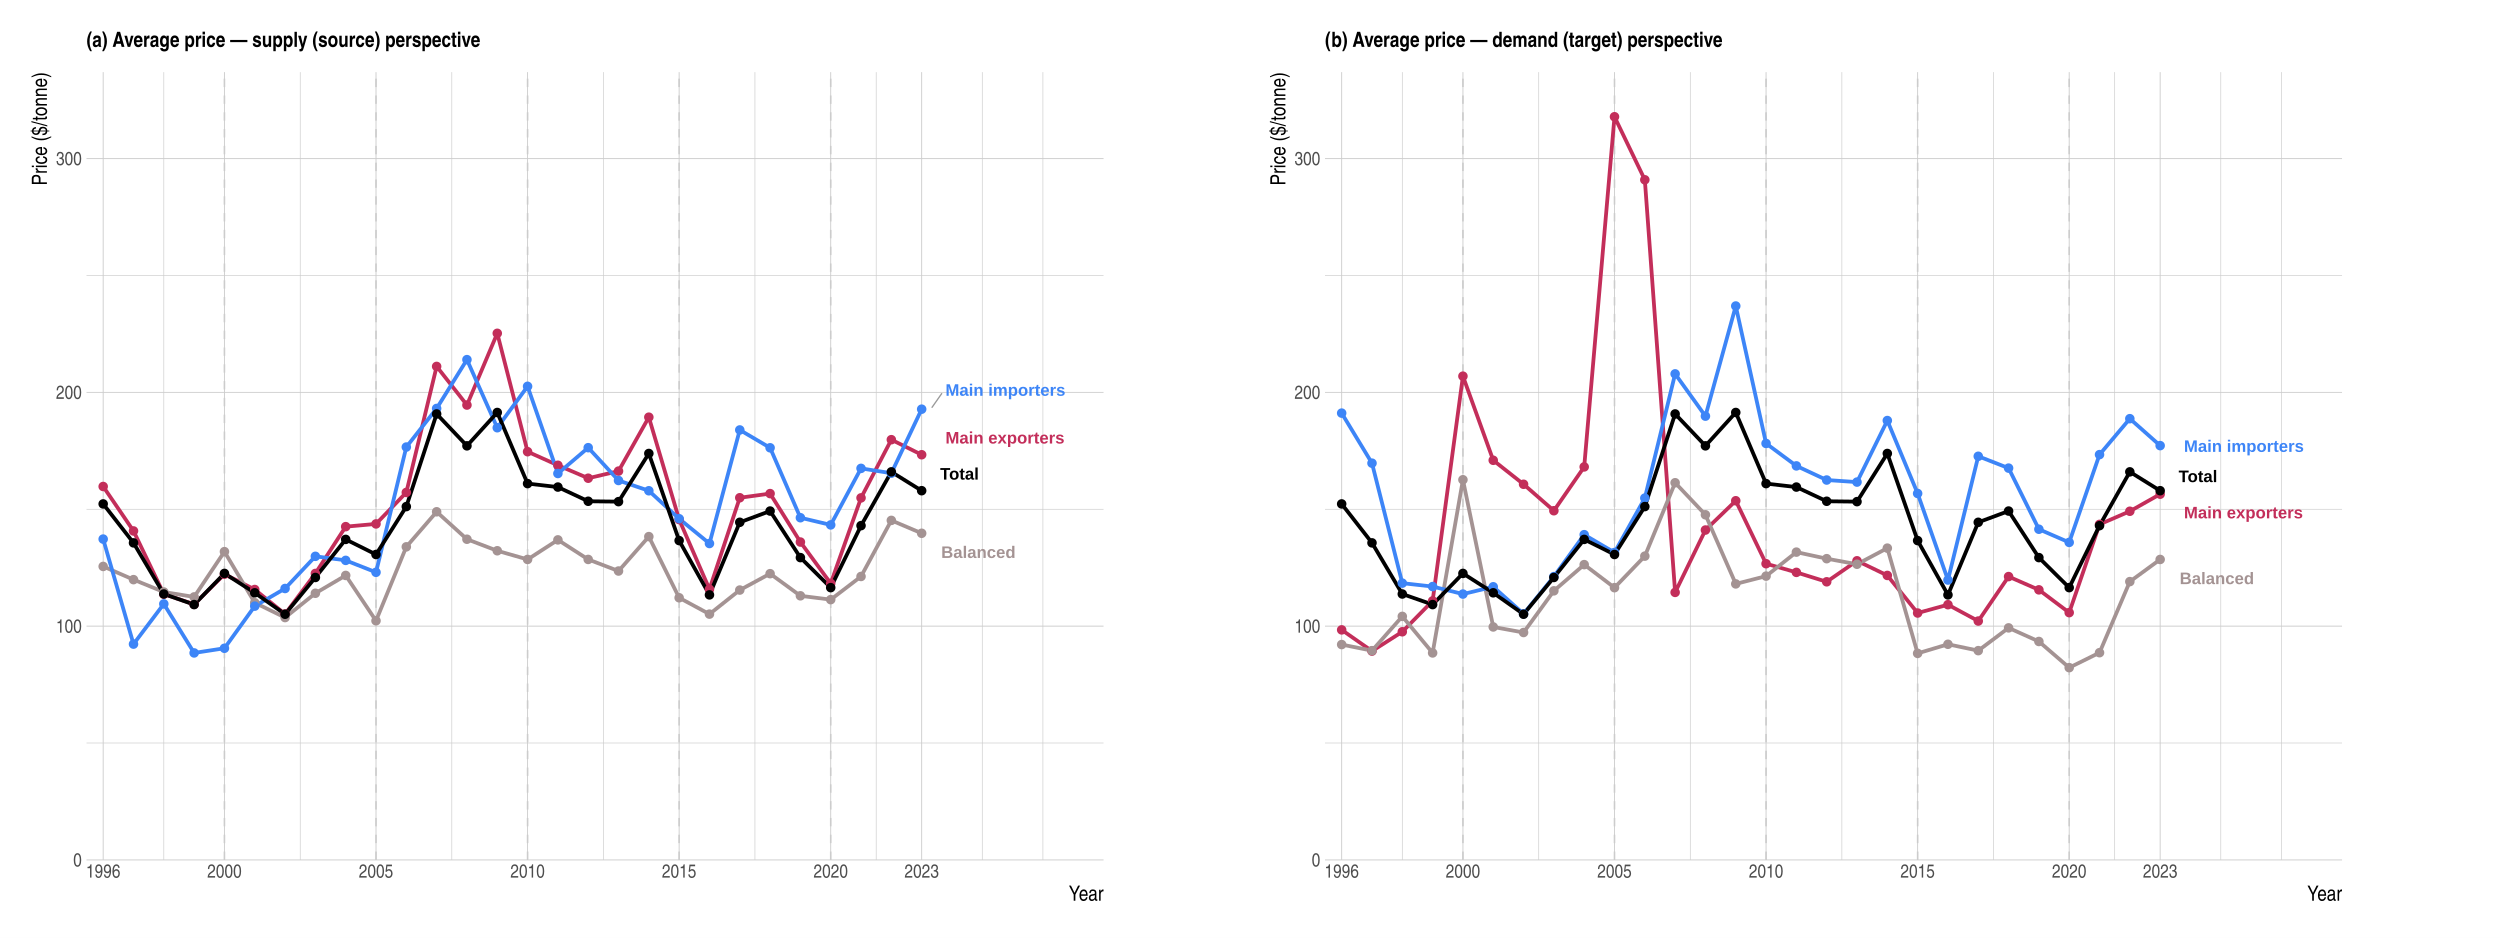
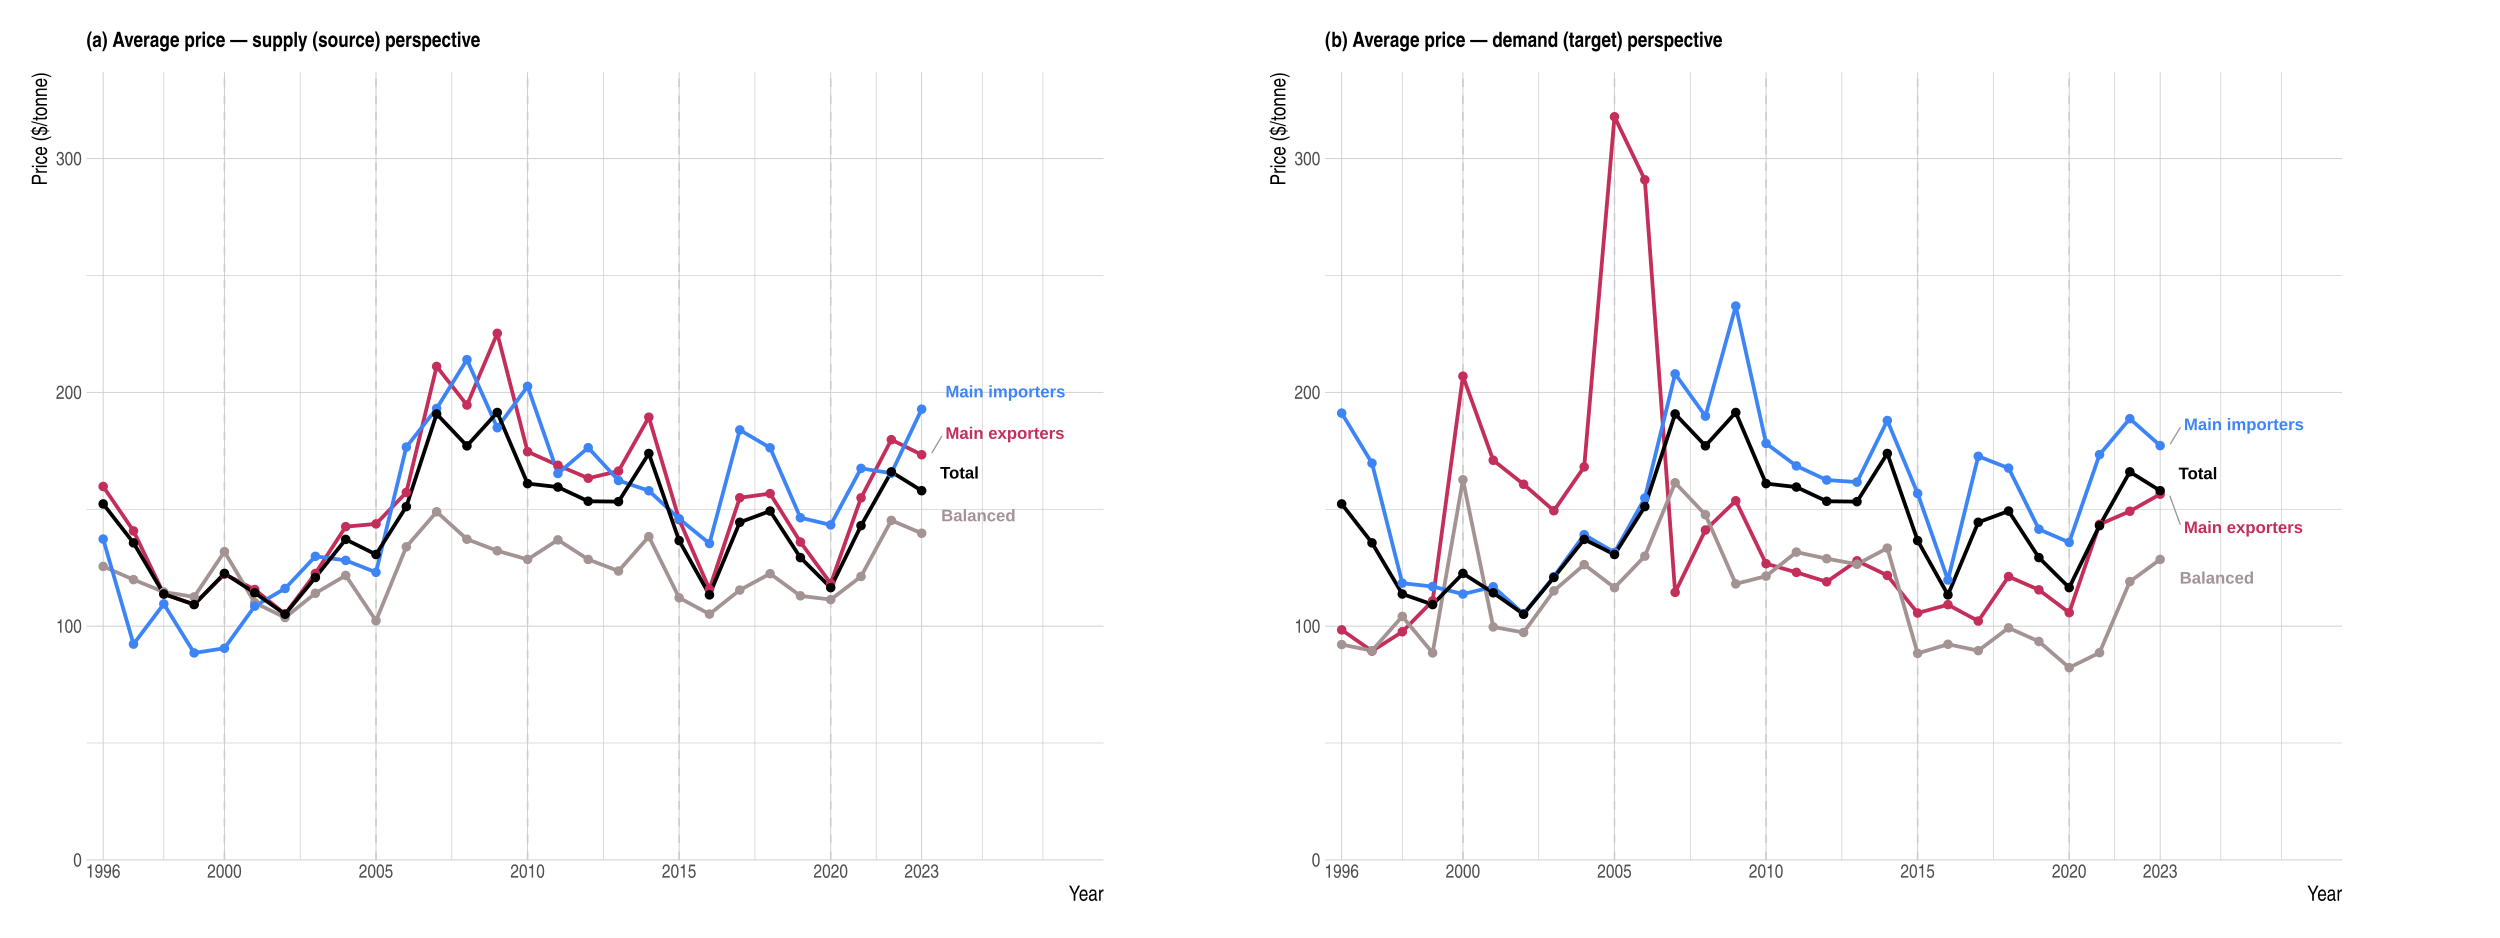
<svg xmlns="http://www.w3.org/2000/svg" class="svglite" width="1190.40pt" height="446.40pt" viewBox="0 0 1190.40 446.40">
  <defs>
    <style type="text/css">
    .svglite line, .svglite polyline, .svglite polygon, .svglite path, .svglite rect, .svglite circle {
      fill: none;
      stroke: #000000;
      stroke-linecap: round;
      stroke-linejoin: round;
      stroke-miterlimit: 10.00;
    }
    .svglite text {
      white-space: pre;
    }
  </style>
  </defs>
  <rect width="100%" height="100%" style="stroke: none; fill: #FFFFFF;" />
  <defs>
    <clipPath id="cpMC4wMHwxMTkwLjQwfDAuMDB8NDQ2LjQw">
      <rect x="0.00" y="0.00" width="1190.40" height="446.40" />
    </clipPath>
  </defs>
  <g clip-path="url(#cpMC4wMHwxMTkwLjQwfDAuMDB8NDQ2LjQw)">
    <rect x="0" y="0.00" width="1190.40" height="446.40" style="stroke-width: 1.07; stroke: #FFFFFF; fill: #FFFFFF;" />
  </g>
  <defs>
    <clipPath id="cpNDEuMTl8MTExNS4xOHwzNC4zNnw0MDkuNDY=">
      <rect x="41.19" y="34.36" width="1073.99" height="375.10" />
    </clipPath>
  </defs>
  <g clip-path="url(#cpNDEuMTl8MTExNS4xOHwzNC4zNnw0MDkuNDY=)">
</g>
  <g clip-path="url(#cpMC4wMHwxMTkwLjQwfDAuMDB8NDQ2LjQw)">
</g>
  <defs>
    <clipPath id="cpNS40OHw1OTUuMjB8NS40OHw0NDAuOTI=">
      <rect x="5.48" y="5.48" width="589.72" height="435.44" />
    </clipPath>
  </defs>
  <g clip-path="url(#cpNS40OHw1OTUuMjB8NS40OHw0NDAuOTI=)">
</g>
  <g clip-path="url(#cpMC4wMHwxMTkwLjQwfDAuMDB8NDQ2LjQw)">
</g>
  <defs>
    <clipPath id="cpNTk1LjIwfDExODQuOTJ8NS40OHw0NDAuOTI=">
      <rect x="595.20" y="5.48" width="589.72" height="435.44" />
    </clipPath>
  </defs>
  <g clip-path="url(#cpNTk1LjIwfDExODQuOTJ8NS40OHw0NDAuOTI=)">
</g>
  <g clip-path="url(#cpMC4wMHwxMTkwLjQwfDAuMDB8NDQ2LjQw)">
    <polyline points="41.19,353.80 525.46,353.80 " style="stroke-width: 0.32; stroke: #CCCCCC; stroke-linecap: butt;" />
    <polyline points="41.19,242.49 525.46,242.49 " style="stroke-width: 0.32; stroke: #CCCCCC; stroke-linecap: butt;" />
    <polyline points="41.19,131.17 525.46,131.17 " style="stroke-width: 0.32; stroke: #CCCCCC; stroke-linecap: butt;" />
    <polyline points="78.00,409.46 78.00,34.36 " style="stroke-width: 0.32; stroke: #CCCCCC; stroke-linecap: butt;" />
    <polyline points="142.96,409.46 142.96,34.36 " style="stroke-width: 0.32; stroke: #CCCCCC; stroke-linecap: butt;" />
    <polyline points="215.13,409.46 215.13,34.36 " style="stroke-width: 0.32; stroke: #CCCCCC; stroke-linecap: butt;" />
    <polyline points="287.30,409.46 287.30,34.36 " style="stroke-width: 0.32; stroke: #CCCCCC; stroke-linecap: butt;" />
    <polyline points="359.47,409.46 359.47,34.36 " style="stroke-width: 0.32; stroke: #CCCCCC; stroke-linecap: butt;" />
    <polyline points="417.21,409.46 417.21,34.36 " style="stroke-width: 0.32; stroke: #CCCCCC; stroke-linecap: butt;" />
    <polyline points="467.72,409.46 467.72,34.36 " style="stroke-width: 0.32; stroke: #CCCCCC; stroke-linecap: butt;" />
    <polyline points="496.59,409.46 496.59,34.36 " style="stroke-width: 0.32; stroke: #CCCCCC; stroke-linecap: butt;" />
    <polyline points="41.19,409.46 525.46,409.46 " style="stroke-width: 0.43; stroke: #CCCCCC; stroke-linecap: butt;" />
    <polyline points="41.19,298.14 525.46,298.14 " style="stroke-width: 0.43; stroke: #CCCCCC; stroke-linecap: butt;" />
    <polyline points="41.19,186.83 525.46,186.83 " style="stroke-width: 0.43; stroke: #CCCCCC; stroke-linecap: butt;" />
    <polyline points="41.19,75.51 525.46,75.51 " style="stroke-width: 0.43; stroke: #CCCCCC; stroke-linecap: butt;" />
    <polyline points="49.13,409.46 49.13,34.36 " style="stroke-width: 0.43; stroke: #CCCCCC; stroke-linecap: butt;" />
    <polyline points="106.87,409.46 106.87,34.36 " style="stroke-width: 0.43; stroke: #CCCCCC; stroke-linecap: butt;" />
    <polyline points="179.04,409.46 179.04,34.36 " style="stroke-width: 0.43; stroke: #CCCCCC; stroke-linecap: butt;" />
    <polyline points="251.21,409.46 251.21,34.36 " style="stroke-width: 0.43; stroke: #CCCCCC; stroke-linecap: butt;" />
    <polyline points="323.38,409.46 323.38,34.36 " style="stroke-width: 0.43; stroke: #CCCCCC; stroke-linecap: butt;" />
    <polyline points="395.55,409.46 395.55,34.36 " style="stroke-width: 0.43; stroke: #CCCCCC; stroke-linecap: butt;" />
    <polyline points="438.86,409.46 438.86,34.36 " style="stroke-width: 0.43; stroke: #CCCCCC; stroke-linecap: butt;" />
    <line x1="106.87" y1="409.46" x2="106.87" y2="34.36" style="stroke-width: 0.75; stroke: #CCCCCC; stroke-dasharray: 4.00,4.00; stroke-linecap: butt;" />
    <line x1="179.04" y1="409.46" x2="179.04" y2="34.36" style="stroke-width: 0.75; stroke: #CCCCCC; stroke-dasharray: 4.00,4.00; stroke-linecap: butt;" />
    <line x1="251.21" y1="409.46" x2="251.21" y2="34.36" style="stroke-width: 0.75; stroke: #CCCCCC; stroke-dasharray: 4.00,4.00; stroke-linecap: butt;" />
    <line x1="323.38" y1="409.46" x2="323.38" y2="34.36" style="stroke-width: 0.75; stroke: #CCCCCC; stroke-dasharray: 4.00,4.00; stroke-linecap: butt;" />
    <line x1="395.55" y1="409.46" x2="395.55" y2="34.36" style="stroke-width: 0.75; stroke: #CCCCCC; stroke-dasharray: 4.00,4.00; stroke-linecap: butt;" />
    <polyline points="49.13,231.65 63.57,252.82 78.00,282.87 92.44,287.76 106.87,273.40 121.30,280.70 135.74,292.39 150.17,273.06 164.61,250.77 179.04,249.47 193.47,234.48 207.91,174.48 222.34,192.87 236.78,158.71 251.21,215.07 265.65,221.55 280.08,227.71 294.51,224.32 308.95,198.65 323.38,247.39 337.82,280.58 352.25,237.01 366.69,235.03 381.12,258.10 395.55,277.80 409.99,237.07 424.42,209.36 438.86,216.53 " style="stroke-width: 1.81; stroke: #C32E5A; stroke-linecap: butt;" />
    <polyline points="49.13,269.71 63.57,276.00 78.00,281.89 92.44,284.23 106.87,262.67 121.30,286.99 135.74,294.06 150.17,282.49 164.61,274.00 179.04,295.58 193.47,260.38 207.91,243.69 222.34,256.76 236.78,262.25 251.21,266.39 265.65,257.07 280.08,266.38 294.51,271.90 308.95,255.51 323.38,284.63 337.82,292.42 352.25,280.96 366.69,273.16 381.12,283.70 395.55,285.52 409.99,274.49 424.42,247.79 438.86,253.93 " style="stroke-width: 1.81; stroke: #A49393; stroke-linecap: butt;" />
    <polyline points="49.13,256.69 63.57,306.70 78.00,287.56 92.44,310.90 106.87,308.68 121.30,288.62 135.74,280.22 150.17,264.90 164.61,266.83 179.04,272.51 193.47,212.87 207.91,194.49 222.34,171.25 236.78,203.67 251.21,183.97 265.65,225.46 280.08,213.17 294.51,228.79 308.95,233.68 323.38,247.00 337.82,258.80 352.25,204.73 366.69,213.22 381.12,246.52 395.55,249.94 409.99,223.02 424.42,225.32 438.86,194.84 " style="stroke-width: 1.81; stroke: #3D85F7; stroke-linecap: butt;" />
    <polyline points="49.13,239.95 63.57,258.49 78.00,282.84 92.44,287.88 106.87,273.04 121.30,282.27 135.74,292.47 150.17,274.97 164.61,256.84 179.04,264.03 193.47,241.22 207.91,197.11 222.34,212.29 236.78,196.41 251.21,230.27 265.65,231.92 280.08,238.68 294.51,238.86 308.95,215.93 323.38,257.40 337.82,283.26 352.25,248.70 366.69,243.34 381.12,265.51 395.55,279.81 409.99,250.29 424.42,224.68 438.86,233.65 " style="stroke-width: 1.81; stroke-linecap: butt;" />
    <circle cx="49.13" cy="231.65" r="2.27" style="stroke-width: 0.71; stroke: none; fill: #C32E5A;" />
    <circle cx="63.57" cy="252.82" r="2.27" style="stroke-width: 0.71; stroke: none; fill: #C32E5A;" />
    <circle cx="78.00" cy="282.87" r="2.27" style="stroke-width: 0.71; stroke: none; fill: #C32E5A;" />
    <circle cx="92.44" cy="287.76" r="2.27" style="stroke-width: 0.71; stroke: none; fill: #C32E5A;" />
    <circle cx="106.87" cy="273.40" r="2.27" style="stroke-width: 0.71; stroke: none; fill: #C32E5A;" />
    <circle cx="121.30" cy="280.70" r="2.27" style="stroke-width: 0.71; stroke: none; fill: #C32E5A;" />
    <circle cx="135.74" cy="292.39" r="2.27" style="stroke-width: 0.71; stroke: none; fill: #C32E5A;" />
    <circle cx="150.17" cy="273.06" r="2.27" style="stroke-width: 0.71; stroke: none; fill: #C32E5A;" />
    <circle cx="164.61" cy="250.77" r="2.27" style="stroke-width: 0.71; stroke: none; fill: #C32E5A;" />
    <circle cx="179.04" cy="249.47" r="2.27" style="stroke-width: 0.71; stroke: none; fill: #C32E5A;" />
    <circle cx="193.47" cy="234.48" r="2.27" style="stroke-width: 0.71; stroke: none; fill: #C32E5A;" />
    <circle cx="207.91" cy="174.48" r="2.27" style="stroke-width: 0.71; stroke: none; fill: #C32E5A;" />
    <circle cx="222.34" cy="192.87" r="2.27" style="stroke-width: 0.71; stroke: none; fill: #C32E5A;" />
    <circle cx="236.78" cy="158.71" r="2.27" style="stroke-width: 0.71; stroke: none; fill: #C32E5A;" />
    <circle cx="251.21" cy="215.07" r="2.27" style="stroke-width: 0.71; stroke: none; fill: #C32E5A;" />
    <circle cx="265.65" cy="221.55" r="2.27" style="stroke-width: 0.71; stroke: none; fill: #C32E5A;" />
    <circle cx="280.08" cy="227.71" r="2.27" style="stroke-width: 0.71; stroke: none; fill: #C32E5A;" />
    <circle cx="294.51" cy="224.32" r="2.27" style="stroke-width: 0.71; stroke: none; fill: #C32E5A;" />
    <circle cx="308.95" cy="198.65" r="2.27" style="stroke-width: 0.71; stroke: none; fill: #C32E5A;" />
    <circle cx="323.38" cy="247.39" r="2.27" style="stroke-width: 0.71; stroke: none; fill: #C32E5A;" />
    <circle cx="337.82" cy="280.58" r="2.27" style="stroke-width: 0.71; stroke: none; fill: #C32E5A;" />
    <circle cx="352.25" cy="237.01" r="2.27" style="stroke-width: 0.71; stroke: none; fill: #C32E5A;" />
    <circle cx="366.69" cy="235.03" r="2.27" style="stroke-width: 0.71; stroke: none; fill: #C32E5A;" />
    <circle cx="381.12" cy="258.10" r="2.27" style="stroke-width: 0.71; stroke: none; fill: #C32E5A;" />
    <circle cx="395.55" cy="277.80" r="2.27" style="stroke-width: 0.71; stroke: none; fill: #C32E5A;" />
    <circle cx="409.99" cy="237.07" r="2.27" style="stroke-width: 0.71; stroke: none; fill: #C32E5A;" />
    <circle cx="424.42" cy="209.36" r="2.27" style="stroke-width: 0.71; stroke: none; fill: #C32E5A;" />
    <circle cx="438.86" cy="216.53" r="2.27" style="stroke-width: 0.71; stroke: none; fill: #C32E5A;" />
    <circle cx="49.13" cy="269.71" r="2.27" style="stroke-width: 0.71; stroke: none; fill: #A49393;" />
    <circle cx="63.57" cy="276.00" r="2.27" style="stroke-width: 0.71; stroke: none; fill: #A49393;" />
    <circle cx="78.00" cy="281.89" r="2.27" style="stroke-width: 0.71; stroke: none; fill: #A49393;" />
    <circle cx="92.44" cy="284.23" r="2.27" style="stroke-width: 0.71; stroke: none; fill: #A49393;" />
    <circle cx="106.87" cy="262.67" r="2.27" style="stroke-width: 0.71; stroke: none; fill: #A49393;" />
    <circle cx="121.30" cy="286.99" r="2.27" style="stroke-width: 0.71; stroke: none; fill: #A49393;" />
    <circle cx="135.74" cy="294.06" r="2.27" style="stroke-width: 0.71; stroke: none; fill: #A49393;" />
    <circle cx="150.17" cy="282.49" r="2.27" style="stroke-width: 0.71; stroke: none; fill: #A49393;" />
    <circle cx="164.61" cy="274.00" r="2.27" style="stroke-width: 0.71; stroke: none; fill: #A49393;" />
    <circle cx="179.04" cy="295.58" r="2.27" style="stroke-width: 0.71; stroke: none; fill: #A49393;" />
    <circle cx="193.47" cy="260.38" r="2.27" style="stroke-width: 0.71; stroke: none; fill: #A49393;" />
    <circle cx="207.91" cy="243.69" r="2.27" style="stroke-width: 0.71; stroke: none; fill: #A49393;" />
    <circle cx="222.34" cy="256.76" r="2.27" style="stroke-width: 0.71; stroke: none; fill: #A49393;" />
    <circle cx="236.78" cy="262.25" r="2.27" style="stroke-width: 0.71; stroke: none; fill: #A49393;" />
    <circle cx="251.21" cy="266.39" r="2.27" style="stroke-width: 0.71; stroke: none; fill: #A49393;" />
    <circle cx="265.65" cy="257.07" r="2.27" style="stroke-width: 0.71; stroke: none; fill: #A49393;" />
    <circle cx="280.08" cy="266.38" r="2.27" style="stroke-width: 0.71; stroke: none; fill: #A49393;" />
    <circle cx="294.51" cy="271.90" r="2.27" style="stroke-width: 0.71; stroke: none; fill: #A49393;" />
    <circle cx="308.95" cy="255.51" r="2.27" style="stroke-width: 0.71; stroke: none; fill: #A49393;" />
    <circle cx="323.38" cy="284.63" r="2.27" style="stroke-width: 0.71; stroke: none; fill: #A49393;" />
    <circle cx="337.82" cy="292.42" r="2.27" style="stroke-width: 0.71; stroke: none; fill: #A49393;" />
    <circle cx="352.25" cy="280.96" r="2.27" style="stroke-width: 0.71; stroke: none; fill: #A49393;" />
    <circle cx="366.69" cy="273.16" r="2.27" style="stroke-width: 0.71; stroke: none; fill: #A49393;" />
    <circle cx="381.12" cy="283.70" r="2.27" style="stroke-width: 0.71; stroke: none; fill: #A49393;" />
    <circle cx="395.55" cy="285.52" r="2.27" style="stroke-width: 0.71; stroke: none; fill: #A49393;" />
    <circle cx="409.99" cy="274.49" r="2.27" style="stroke-width: 0.71; stroke: none; fill: #A49393;" />
    <circle cx="424.42" cy="247.79" r="2.27" style="stroke-width: 0.71; stroke: none; fill: #A49393;" />
    <circle cx="438.86" cy="253.93" r="2.27" style="stroke-width: 0.71; stroke: none; fill: #A49393;" />
    <circle cx="49.13" cy="256.69" r="2.27" style="stroke-width: 0.71; stroke: none; fill: #3D85F7;" />
    <circle cx="63.57" cy="306.70" r="2.27" style="stroke-width: 0.71; stroke: none; fill: #3D85F7;" />
    <circle cx="78.00" cy="287.56" r="2.27" style="stroke-width: 0.71; stroke: none; fill: #3D85F7;" />
    <circle cx="92.44" cy="310.90" r="2.27" style="stroke-width: 0.71; stroke: none; fill: #3D85F7;" />
    <circle cx="106.87" cy="308.68" r="2.27" style="stroke-width: 0.71; stroke: none; fill: #3D85F7;" />
    <circle cx="121.30" cy="288.62" r="2.27" style="stroke-width: 0.71; stroke: none; fill: #3D85F7;" />
    <circle cx="135.74" cy="280.22" r="2.27" style="stroke-width: 0.71; stroke: none; fill: #3D85F7;" />
    <circle cx="150.17" cy="264.90" r="2.27" style="stroke-width: 0.71; stroke: none; fill: #3D85F7;" />
    <circle cx="164.61" cy="266.83" r="2.27" style="stroke-width: 0.71; stroke: none; fill: #3D85F7;" />
    <circle cx="179.04" cy="272.51" r="2.27" style="stroke-width: 0.71; stroke: none; fill: #3D85F7;" />
    <circle cx="193.47" cy="212.87" r="2.27" style="stroke-width: 0.71; stroke: none; fill: #3D85F7;" />
    <circle cx="207.91" cy="194.49" r="2.27" style="stroke-width: 0.71; stroke: none; fill: #3D85F7;" />
    <circle cx="222.34" cy="171.25" r="2.27" style="stroke-width: 0.71; stroke: none; fill: #3D85F7;" />
    <circle cx="236.78" cy="203.67" r="2.27" style="stroke-width: 0.71; stroke: none; fill: #3D85F7;" />
    <circle cx="251.21" cy="183.97" r="2.27" style="stroke-width: 0.71; stroke: none; fill: #3D85F7;" />
    <circle cx="265.65" cy="225.46" r="2.27" style="stroke-width: 0.71; stroke: none; fill: #3D85F7;" />
    <circle cx="280.08" cy="213.17" r="2.27" style="stroke-width: 0.71; stroke: none; fill: #3D85F7;" />
    <circle cx="294.51" cy="228.79" r="2.27" style="stroke-width: 0.71; stroke: none; fill: #3D85F7;" />
    <circle cx="308.95" cy="233.68" r="2.27" style="stroke-width: 0.71; stroke: none; fill: #3D85F7;" />
    <circle cx="323.38" cy="247.00" r="2.27" style="stroke-width: 0.71; stroke: none; fill: #3D85F7;" />
    <circle cx="337.82" cy="258.80" r="2.27" style="stroke-width: 0.71; stroke: none; fill: #3D85F7;" />
    <circle cx="352.25" cy="204.73" r="2.27" style="stroke-width: 0.71; stroke: none; fill: #3D85F7;" />
    <circle cx="366.69" cy="213.22" r="2.27" style="stroke-width: 0.71; stroke: none; fill: #3D85F7;" />
    <circle cx="381.12" cy="246.52" r="2.27" style="stroke-width: 0.71; stroke: none; fill: #3D85F7;" />
    <circle cx="395.55" cy="249.94" r="2.27" style="stroke-width: 0.71; stroke: none; fill: #3D85F7;" />
    <circle cx="409.99" cy="223.02" r="2.27" style="stroke-width: 0.71; stroke: none; fill: #3D85F7;" />
    <circle cx="424.42" cy="225.32" r="2.27" style="stroke-width: 0.71; stroke: none; fill: #3D85F7;" />
    <circle cx="438.86" cy="194.84" r="2.27" style="stroke-width: 0.71; stroke: none; fill: #3D85F7;" />
    <circle cx="49.13" cy="239.95" r="2.27" style="stroke-width: 0.71; stroke: none; fill: #000000;" />
    <circle cx="63.57" cy="258.49" r="2.27" style="stroke-width: 0.71; stroke: none; fill: #000000;" />
    <circle cx="78.00" cy="282.84" r="2.27" style="stroke-width: 0.71; stroke: none; fill: #000000;" />
    <circle cx="92.44" cy="287.88" r="2.27" style="stroke-width: 0.71; stroke: none; fill: #000000;" />
    <circle cx="106.87" cy="273.04" r="2.27" style="stroke-width: 0.71; stroke: none; fill: #000000;" />
    <circle cx="121.30" cy="282.27" r="2.27" style="stroke-width: 0.71; stroke: none; fill: #000000;" />
    <circle cx="135.74" cy="292.47" r="2.27" style="stroke-width: 0.71; stroke: none; fill: #000000;" />
    <circle cx="150.17" cy="274.97" r="2.27" style="stroke-width: 0.71; stroke: none; fill: #000000;" />
    <circle cx="164.61" cy="256.84" r="2.27" style="stroke-width: 0.71; stroke: none; fill: #000000;" />
    <circle cx="179.04" cy="264.03" r="2.27" style="stroke-width: 0.71; stroke: none; fill: #000000;" />
    <circle cx="193.47" cy="241.22" r="2.27" style="stroke-width: 0.71; stroke: none; fill: #000000;" />
    <circle cx="207.91" cy="197.11" r="2.27" style="stroke-width: 0.71; stroke: none; fill: #000000;" />
    <circle cx="222.34" cy="212.29" r="2.27" style="stroke-width: 0.71; stroke: none; fill: #000000;" />
    <circle cx="236.78" cy="196.41" r="2.27" style="stroke-width: 0.71; stroke: none; fill: #000000;" />
    <circle cx="251.21" cy="230.27" r="2.27" style="stroke-width: 0.71; stroke: none; fill: #000000;" />
    <circle cx="265.65" cy="231.92" r="2.27" style="stroke-width: 0.71; stroke: none; fill: #000000;" />
    <circle cx="280.08" cy="238.68" r="2.27" style="stroke-width: 0.71; stroke: none; fill: #000000;" />
    <circle cx="294.51" cy="238.86" r="2.27" style="stroke-width: 0.71; stroke: none; fill: #000000;" />
    <circle cx="308.95" cy="215.93" r="2.27" style="stroke-width: 0.71; stroke: none; fill: #000000;" />
    <circle cx="323.38" cy="257.40" r="2.27" style="stroke-width: 0.71; stroke: none; fill: #000000;" />
    <circle cx="337.82" cy="283.26" r="2.27" style="stroke-width: 0.71; stroke: none; fill: #000000;" />
    <circle cx="352.25" cy="248.70" r="2.27" style="stroke-width: 0.71; stroke: none; fill: #000000;" />
    <circle cx="366.69" cy="243.34" r="2.27" style="stroke-width: 0.71; stroke: none; fill: #000000;" />
    <circle cx="381.12" cy="265.51" r="2.27" style="stroke-width: 0.71; stroke: none; fill: #000000;" />
    <circle cx="395.55" cy="279.81" r="2.27" style="stroke-width: 0.71; stroke: none; fill: #000000;" />
    <circle cx="409.99" cy="250.29" r="2.27" style="stroke-width: 0.71; stroke: none; fill: #000000;" />
    <circle cx="424.42" cy="224.68" r="2.27" style="stroke-width: 0.71; stroke: none; fill: #000000;" />
    <circle cx="438.86" cy="233.65" r="2.27" style="stroke-width: 0.71; stroke: none; fill: #000000;" />
-     <line x1="448.38" y1="187.43" x2="443.81" y2="193.94" style="stroke-width: 0.64; stroke: #999999;" />
-     <text x="450.18" y="211.20" style="font-size: 7.97px; font-weight: bold;fill: #C32E5A; font-family: &quot;Liberation Sans&quot;;" textLength="67.92px" lengthAdjust="spacingAndGlyphs">Main exporters</text>
-     <text x="448.15" y="265.68" style="font-size: 7.97px; font-weight: bold;fill: #A49393; font-family: &quot;Liberation Sans&quot;;" textLength="41.00px" lengthAdjust="spacingAndGlyphs">Balanced</text>
-     <text x="450.18" y="188.46" style="font-size: 7.97px; font-weight: bold;fill: #3D85F7; font-family: &quot;Liberation Sans&quot;;" textLength="68.41px" lengthAdjust="spacingAndGlyphs">Main importers</text>
-     <text x="447.64" y="228.37" style="font-size: 7.97px; font-weight: bold; font-family: &quot;Liberation Sans&quot;;" textLength="21.74px" lengthAdjust="spacingAndGlyphs">Total</text>
+     <line x1="448.38" y1="207.82" x2="443.74" y2="215.60" style="stroke-width: 0.64; stroke: #999999;" />
+     <text x="450.18" y="208.97" style="font-size: 7.97px; font-weight: bold;fill: #C32E5A; font-family: &quot;Liberation Sans&quot;;" textLength="67.92px" lengthAdjust="spacingAndGlyphs">Main exporters</text>
+     <text x="448.15" y="248.20" style="font-size: 7.97px; font-weight: bold;fill: #A49393; font-family: &quot;Liberation Sans&quot;;" textLength="41.00px" lengthAdjust="spacingAndGlyphs">Balanced</text>
+     <text x="450.18" y="189.20" style="font-size: 7.97px; font-weight: bold;fill: #3D85F7; font-family: &quot;Liberation Sans&quot;;" textLength="68.41px" lengthAdjust="spacingAndGlyphs">Main importers</text>
+     <text x="447.64" y="227.85" style="font-size: 7.97px; font-weight: bold; font-family: &quot;Liberation Sans&quot;;" textLength="21.74px" lengthAdjust="spacingAndGlyphs">Total</text>
    <text x="38.95" y="412.56" text-anchor="end" style="font-size: 9.00px;fill: #4D4D4D; font-family: &quot;Liberation Sans Narrow&quot;;" textLength="4.10px" lengthAdjust="spacingAndGlyphs">0</text>
    <text x="38.95" y="301.24" text-anchor="end" style="font-size: 9.00px;fill: #4D4D4D; font-family: &quot;Liberation Sans Narrow&quot;;" textLength="12.31px" lengthAdjust="spacingAndGlyphs">100</text>
    <text x="38.95" y="189.92" text-anchor="end" style="font-size: 9.00px;fill: #4D4D4D; font-family: &quot;Liberation Sans Narrow&quot;;" textLength="12.31px" lengthAdjust="spacingAndGlyphs">200</text>
    <text x="38.95" y="78.61" text-anchor="end" style="font-size: 9.00px;fill: #4D4D4D; font-family: &quot;Liberation Sans Narrow&quot;;" textLength="12.31px" lengthAdjust="spacingAndGlyphs">300</text>
    <text x="49.13" y="417.89" text-anchor="middle" style="font-size: 9.00px;fill: #4D4D4D; font-family: &quot;Liberation Sans Narrow&quot;;" textLength="16.42px" lengthAdjust="spacingAndGlyphs">1996</text>
    <text x="106.87" y="417.89" text-anchor="middle" style="font-size: 9.00px;fill: #4D4D4D; font-family: &quot;Liberation Sans Narrow&quot;;" textLength="16.42px" lengthAdjust="spacingAndGlyphs">2000</text>
    <text x="179.04" y="417.89" text-anchor="middle" style="font-size: 9.00px;fill: #4D4D4D; font-family: &quot;Liberation Sans Narrow&quot;;" textLength="16.42px" lengthAdjust="spacingAndGlyphs">2005</text>
    <text x="251.21" y="417.89" text-anchor="middle" style="font-size: 9.00px;fill: #4D4D4D; font-family: &quot;Liberation Sans Narrow&quot;;" textLength="16.42px" lengthAdjust="spacingAndGlyphs">2010</text>
    <text x="323.38" y="417.89" text-anchor="middle" style="font-size: 9.00px;fill: #4D4D4D; font-family: &quot;Liberation Sans Narrow&quot;;" textLength="16.42px" lengthAdjust="spacingAndGlyphs">2015</text>
    <text x="395.55" y="417.89" text-anchor="middle" style="font-size: 9.00px;fill: #4D4D4D; font-family: &quot;Liberation Sans Narrow&quot;;" textLength="16.42px" lengthAdjust="spacingAndGlyphs">2020</text>
    <text x="438.86" y="417.89" text-anchor="middle" style="font-size: 9.00px;fill: #4D4D4D; font-family: &quot;Liberation Sans Narrow&quot;;" textLength="16.42px" lengthAdjust="spacingAndGlyphs">2023</text>
    <text x="525.46" y="428.88" text-anchor="end" style="font-size: 10.00px; font-family: &quot;Liberation Sans Narrow&quot;;" textLength="16.57px" lengthAdjust="spacingAndGlyphs">Year</text>
    <text transform="translate(22.33,34.36) rotate(-90)" text-anchor="end" style="font-size: 10.00px; font-family: &quot;Liberation Sans Narrow&quot;;" textLength="53.78px" lengthAdjust="spacingAndGlyphs">Price ($/tonne)</text>
    <text x="41.19" y="22.33" style="font-size: 10.00px; font-weight: bold; font-family: &quot;Liberation Sans Narrow&quot;;" textLength="187.61px" lengthAdjust="spacingAndGlyphs">(a) Average price — supply (source) perspective</text>
    <polyline points="630.91,353.80 1115.18,353.80 " style="stroke-width: 0.32; stroke: #CCCCCC; stroke-linecap: butt;" />
    <polyline points="630.91,242.49 1115.18,242.49 " style="stroke-width: 0.32; stroke: #CCCCCC; stroke-linecap: butt;" />
    <polyline points="630.91,131.17 1115.18,131.17 " style="stroke-width: 0.32; stroke: #CCCCCC; stroke-linecap: butt;" />
    <polyline points="667.72,409.46 667.72,34.36 " style="stroke-width: 0.32; stroke: #CCCCCC; stroke-linecap: butt;" />
    <polyline points="732.68,409.46 732.68,34.36 " style="stroke-width: 0.32; stroke: #CCCCCC; stroke-linecap: butt;" />
    <polyline points="804.85,409.46 804.85,34.36 " style="stroke-width: 0.32; stroke: #CCCCCC; stroke-linecap: butt;" />
    <polyline points="877.02,409.46 877.02,34.36 " style="stroke-width: 0.32; stroke: #CCCCCC; stroke-linecap: butt;" />
    <polyline points="949.19,409.46 949.19,34.36 " style="stroke-width: 0.32; stroke: #CCCCCC; stroke-linecap: butt;" />
    <polyline points="1006.93,409.46 1006.93,34.36 " style="stroke-width: 0.32; stroke: #CCCCCC; stroke-linecap: butt;" />
    <polyline points="1057.45,409.46 1057.45,34.36 " style="stroke-width: 0.32; stroke: #CCCCCC; stroke-linecap: butt;" />
    <polyline points="1086.31,409.46 1086.31,34.36 " style="stroke-width: 0.32; stroke: #CCCCCC; stroke-linecap: butt;" />
    <polyline points="630.91,409.46 1115.18,409.46 " style="stroke-width: 0.43; stroke: #CCCCCC; stroke-linecap: butt;" />
    <polyline points="630.91,298.14 1115.18,298.14 " style="stroke-width: 0.43; stroke: #CCCCCC; stroke-linecap: butt;" />
    <polyline points="630.91,186.83 1115.18,186.83 " style="stroke-width: 0.43; stroke: #CCCCCC; stroke-linecap: butt;" />
    <polyline points="630.91,75.51 1115.18,75.51 " style="stroke-width: 0.43; stroke: #CCCCCC; stroke-linecap: butt;" />
    <polyline points="638.85,409.46 638.85,34.36 " style="stroke-width: 0.43; stroke: #CCCCCC; stroke-linecap: butt;" />
    <polyline points="696.59,409.46 696.59,34.36 " style="stroke-width: 0.43; stroke: #CCCCCC; stroke-linecap: butt;" />
    <polyline points="768.76,409.46 768.76,34.36 " style="stroke-width: 0.43; stroke: #CCCCCC; stroke-linecap: butt;" />
    <polyline points="840.93,409.46 840.93,34.36 " style="stroke-width: 0.43; stroke: #CCCCCC; stroke-linecap: butt;" />
    <polyline points="913.10,409.46 913.10,34.36 " style="stroke-width: 0.43; stroke: #CCCCCC; stroke-linecap: butt;" />
    <polyline points="985.27,409.46 985.27,34.36 " style="stroke-width: 0.43; stroke: #CCCCCC; stroke-linecap: butt;" />
    <polyline points="1028.58,409.46 1028.58,34.36 " style="stroke-width: 0.43; stroke: #CCCCCC; stroke-linecap: butt;" />
    <line x1="696.59" y1="409.46" x2="696.59" y2="34.36" style="stroke-width: 0.75; stroke: #CCCCCC; stroke-dasharray: 4.00,4.00; stroke-linecap: butt;" />
    <line x1="768.76" y1="409.46" x2="768.76" y2="34.36" style="stroke-width: 0.75; stroke: #CCCCCC; stroke-dasharray: 4.00,4.00; stroke-linecap: butt;" />
    <line x1="840.93" y1="409.46" x2="840.93" y2="34.36" style="stroke-width: 0.75; stroke: #CCCCCC; stroke-dasharray: 4.00,4.00; stroke-linecap: butt;" />
    <line x1="913.10" y1="409.46" x2="913.10" y2="34.36" style="stroke-width: 0.75; stroke: #CCCCCC; stroke-dasharray: 4.00,4.00; stroke-linecap: butt;" />
    <line x1="985.27" y1="409.46" x2="985.27" y2="34.36" style="stroke-width: 0.75; stroke: #CCCCCC; stroke-dasharray: 4.00,4.00; stroke-linecap: butt;" />
    <polyline points="638.85,299.92 653.29,310.02 667.72,300.82 682.16,286.13 696.59,179.12 711.02,219.17 725.46,230.59 739.89,243.19 754.33,222.32 768.76,55.59 783.20,85.61 797.63,282.07 812.06,252.38 826.50,238.44 840.93,268.41 855.37,272.54 869.80,277.03 884.23,267.03 898.67,274.00 913.10,291.89 927.54,287.93 941.97,295.72 956.41,274.54 970.84,280.86 985.27,291.71 999.71,249.69 1014.14,243.44 1028.58,235.31 " style="stroke-width: 1.81; stroke: #C32E5A; stroke-linecap: butt;" />
    <polyline points="638.85,306.91 653.29,309.82 667.72,293.50 682.16,310.90 696.59,228.44 711.02,298.53 725.46,301.17 739.89,281.33 754.33,268.85 768.76,279.83 783.20,264.81 797.63,229.87 812.06,245.12 826.50,278.03 840.93,274.33 855.37,262.90 869.80,266.02 884.23,268.67 898.67,261.00 913.10,311.11 927.54,306.78 941.97,309.81 956.41,298.97 970.84,305.45 985.27,317.91 999.71,310.78 1014.14,276.94 1028.58,266.39 " style="stroke-width: 1.81; stroke: #A49393; stroke-linecap: butt;" />
    <polyline points="638.85,196.71 653.29,220.55 667.72,277.67 682.16,279.30 696.59,282.87 711.02,279.40 725.46,292.30 739.89,274.56 754.33,254.59 768.76,263.08 783.20,237.17 797.63,178.03 812.06,198.15 826.50,145.71 840.93,211.15 855.37,221.84 869.80,228.57 884.23,229.55 898.67,200.25 913.10,234.97 927.54,276.19 941.97,217.26 956.41,222.90 970.84,252.00 985.27,258.27 999.71,216.47 1014.14,199.36 1028.58,212.19 " style="stroke-width: 1.81; stroke: #3D85F7; stroke-linecap: butt;" />
    <polyline points="638.85,239.95 653.29,258.49 667.72,282.84 682.16,287.88 696.59,273.04 711.02,282.27 725.46,292.47 739.89,274.97 754.33,256.84 768.76,264.03 783.20,241.22 797.63,197.11 812.06,212.29 826.50,196.41 840.93,230.27 855.37,231.92 869.80,238.68 884.23,238.86 898.67,215.93 913.10,257.40 927.54,283.26 941.97,248.70 956.41,243.34 970.84,265.51 985.27,279.81 999.71,250.29 1014.14,224.68 1028.58,233.65 " style="stroke-width: 1.81; stroke-linecap: butt;" />
    <circle cx="638.85" cy="299.92" r="2.27" style="stroke-width: 0.71; stroke: none; fill: #C32E5A;" />
    <circle cx="653.29" cy="310.02" r="2.27" style="stroke-width: 0.71; stroke: none; fill: #C32E5A;" />
    <circle cx="667.72" cy="300.82" r="2.27" style="stroke-width: 0.71; stroke: none; fill: #C32E5A;" />
    <circle cx="682.16" cy="286.13" r="2.27" style="stroke-width: 0.71; stroke: none; fill: #C32E5A;" />
    <circle cx="696.59" cy="179.12" r="2.27" style="stroke-width: 0.71; stroke: none; fill: #C32E5A;" />
    <circle cx="711.02" cy="219.17" r="2.27" style="stroke-width: 0.71; stroke: none; fill: #C32E5A;" />
    <circle cx="725.46" cy="230.59" r="2.27" style="stroke-width: 0.71; stroke: none; fill: #C32E5A;" />
    <circle cx="739.89" cy="243.19" r="2.27" style="stroke-width: 0.71; stroke: none; fill: #C32E5A;" />
    <circle cx="754.33" cy="222.32" r="2.27" style="stroke-width: 0.71; stroke: none; fill: #C32E5A;" />
    <circle cx="768.76" cy="55.59" r="2.27" style="stroke-width: 0.71; stroke: none; fill: #C32E5A;" />
    <circle cx="783.20" cy="85.61" r="2.27" style="stroke-width: 0.71; stroke: none; fill: #C32E5A;" />
    <circle cx="797.63" cy="282.07" r="2.27" style="stroke-width: 0.71; stroke: none; fill: #C32E5A;" />
    <circle cx="812.06" cy="252.38" r="2.27" style="stroke-width: 0.71; stroke: none; fill: #C32E5A;" />
    <circle cx="826.50" cy="238.44" r="2.27" style="stroke-width: 0.71; stroke: none; fill: #C32E5A;" />
    <circle cx="840.93" cy="268.41" r="2.27" style="stroke-width: 0.71; stroke: none; fill: #C32E5A;" />
    <circle cx="855.37" cy="272.54" r="2.27" style="stroke-width: 0.71; stroke: none; fill: #C32E5A;" />
    <circle cx="869.80" cy="277.03" r="2.27" style="stroke-width: 0.71; stroke: none; fill: #C32E5A;" />
    <circle cx="884.23" cy="267.03" r="2.27" style="stroke-width: 0.71; stroke: none; fill: #C32E5A;" />
    <circle cx="898.67" cy="274.00" r="2.27" style="stroke-width: 0.71; stroke: none; fill: #C32E5A;" />
    <circle cx="913.10" cy="291.89" r="2.27" style="stroke-width: 0.71; stroke: none; fill: #C32E5A;" />
    <circle cx="927.54" cy="287.93" r="2.27" style="stroke-width: 0.71; stroke: none; fill: #C32E5A;" />
    <circle cx="941.97" cy="295.72" r="2.27" style="stroke-width: 0.71; stroke: none; fill: #C32E5A;" />
    <circle cx="956.41" cy="274.54" r="2.27" style="stroke-width: 0.71; stroke: none; fill: #C32E5A;" />
    <circle cx="970.84" cy="280.86" r="2.27" style="stroke-width: 0.71; stroke: none; fill: #C32E5A;" />
    <circle cx="985.27" cy="291.71" r="2.27" style="stroke-width: 0.71; stroke: none; fill: #C32E5A;" />
    <circle cx="999.71" cy="249.69" r="2.27" style="stroke-width: 0.71; stroke: none; fill: #C32E5A;" />
    <circle cx="1014.14" cy="243.44" r="2.27" style="stroke-width: 0.71; stroke: none; fill: #C32E5A;" />
    <circle cx="1028.58" cy="235.31" r="2.27" style="stroke-width: 0.71; stroke: none; fill: #C32E5A;" />
    <circle cx="638.85" cy="306.91" r="2.27" style="stroke-width: 0.71; stroke: none; fill: #A49393;" />
    <circle cx="653.29" cy="309.82" r="2.27" style="stroke-width: 0.71; stroke: none; fill: #A49393;" />
    <circle cx="667.72" cy="293.50" r="2.27" style="stroke-width: 0.71; stroke: none; fill: #A49393;" />
    <circle cx="682.16" cy="310.90" r="2.27" style="stroke-width: 0.71; stroke: none; fill: #A49393;" />
    <circle cx="696.59" cy="228.44" r="2.27" style="stroke-width: 0.71; stroke: none; fill: #A49393;" />
    <circle cx="711.02" cy="298.53" r="2.27" style="stroke-width: 0.71; stroke: none; fill: #A49393;" />
    <circle cx="725.46" cy="301.17" r="2.27" style="stroke-width: 0.71; stroke: none; fill: #A49393;" />
    <circle cx="739.89" cy="281.33" r="2.27" style="stroke-width: 0.71; stroke: none; fill: #A49393;" />
    <circle cx="754.33" cy="268.85" r="2.27" style="stroke-width: 0.71; stroke: none; fill: #A49393;" />
    <circle cx="768.76" cy="279.83" r="2.27" style="stroke-width: 0.71; stroke: none; fill: #A49393;" />
    <circle cx="783.20" cy="264.81" r="2.27" style="stroke-width: 0.71; stroke: none; fill: #A49393;" />
    <circle cx="797.63" cy="229.87" r="2.27" style="stroke-width: 0.71; stroke: none; fill: #A49393;" />
    <circle cx="812.06" cy="245.12" r="2.27" style="stroke-width: 0.71; stroke: none; fill: #A49393;" />
    <circle cx="826.50" cy="278.03" r="2.27" style="stroke-width: 0.71; stroke: none; fill: #A49393;" />
    <circle cx="840.93" cy="274.33" r="2.27" style="stroke-width: 0.71; stroke: none; fill: #A49393;" />
    <circle cx="855.37" cy="262.90" r="2.27" style="stroke-width: 0.71; stroke: none; fill: #A49393;" />
    <circle cx="869.80" cy="266.02" r="2.27" style="stroke-width: 0.71; stroke: none; fill: #A49393;" />
    <circle cx="884.23" cy="268.67" r="2.27" style="stroke-width: 0.71; stroke: none; fill: #A49393;" />
    <circle cx="898.67" cy="261.00" r="2.27" style="stroke-width: 0.71; stroke: none; fill: #A49393;" />
    <circle cx="913.10" cy="311.11" r="2.27" style="stroke-width: 0.71; stroke: none; fill: #A49393;" />
    <circle cx="927.54" cy="306.78" r="2.27" style="stroke-width: 0.71; stroke: none; fill: #A49393;" />
    <circle cx="941.97" cy="309.81" r="2.27" style="stroke-width: 0.71; stroke: none; fill: #A49393;" />
    <circle cx="956.41" cy="298.97" r="2.27" style="stroke-width: 0.71; stroke: none; fill: #A49393;" />
    <circle cx="970.84" cy="305.45" r="2.27" style="stroke-width: 0.71; stroke: none; fill: #A49393;" />
    <circle cx="985.27" cy="317.91" r="2.27" style="stroke-width: 0.71; stroke: none; fill: #A49393;" />
    <circle cx="999.71" cy="310.78" r="2.27" style="stroke-width: 0.71; stroke: none; fill: #A49393;" />
    <circle cx="1014.14" cy="276.94" r="2.27" style="stroke-width: 0.71; stroke: none; fill: #A49393;" />
    <circle cx="1028.58" cy="266.39" r="2.27" style="stroke-width: 0.71; stroke: none; fill: #A49393;" />
    <circle cx="638.85" cy="196.71" r="2.27" style="stroke-width: 0.71; stroke: none; fill: #3D85F7;" />
    <circle cx="653.29" cy="220.55" r="2.27" style="stroke-width: 0.71; stroke: none; fill: #3D85F7;" />
    <circle cx="667.72" cy="277.67" r="2.27" style="stroke-width: 0.71; stroke: none; fill: #3D85F7;" />
    <circle cx="682.16" cy="279.30" r="2.27" style="stroke-width: 0.71; stroke: none; fill: #3D85F7;" />
    <circle cx="696.59" cy="282.87" r="2.27" style="stroke-width: 0.71; stroke: none; fill: #3D85F7;" />
    <circle cx="711.02" cy="279.40" r="2.27" style="stroke-width: 0.71; stroke: none; fill: #3D85F7;" />
    <circle cx="725.46" cy="292.30" r="2.27" style="stroke-width: 0.71; stroke: none; fill: #3D85F7;" />
    <circle cx="739.89" cy="274.56" r="2.27" style="stroke-width: 0.71; stroke: none; fill: #3D85F7;" />
    <circle cx="754.33" cy="254.59" r="2.27" style="stroke-width: 0.71; stroke: none; fill: #3D85F7;" />
    <circle cx="768.76" cy="263.08" r="2.27" style="stroke-width: 0.71; stroke: none; fill: #3D85F7;" />
    <circle cx="783.20" cy="237.17" r="2.27" style="stroke-width: 0.71; stroke: none; fill: #3D85F7;" />
    <circle cx="797.63" cy="178.03" r="2.27" style="stroke-width: 0.71; stroke: none; fill: #3D85F7;" />
    <circle cx="812.06" cy="198.15" r="2.27" style="stroke-width: 0.71; stroke: none; fill: #3D85F7;" />
    <circle cx="826.50" cy="145.71" r="2.27" style="stroke-width: 0.71; stroke: none; fill: #3D85F7;" />
    <circle cx="840.93" cy="211.15" r="2.27" style="stroke-width: 0.71; stroke: none; fill: #3D85F7;" />
    <circle cx="855.37" cy="221.84" r="2.27" style="stroke-width: 0.71; stroke: none; fill: #3D85F7;" />
    <circle cx="869.80" cy="228.57" r="2.27" style="stroke-width: 0.71; stroke: none; fill: #3D85F7;" />
    <circle cx="884.23" cy="229.55" r="2.27" style="stroke-width: 0.71; stroke: none; fill: #3D85F7;" />
    <circle cx="898.67" cy="200.25" r="2.27" style="stroke-width: 0.71; stroke: none; fill: #3D85F7;" />
    <circle cx="913.10" cy="234.97" r="2.27" style="stroke-width: 0.71; stroke: none; fill: #3D85F7;" />
    <circle cx="927.54" cy="276.19" r="2.27" style="stroke-width: 0.71; stroke: none; fill: #3D85F7;" />
    <circle cx="941.97" cy="217.26" r="2.27" style="stroke-width: 0.71; stroke: none; fill: #3D85F7;" />
    <circle cx="956.41" cy="222.90" r="2.27" style="stroke-width: 0.71; stroke: none; fill: #3D85F7;" />
    <circle cx="970.84" cy="252.00" r="2.27" style="stroke-width: 0.71; stroke: none; fill: #3D85F7;" />
    <circle cx="985.27" cy="258.27" r="2.27" style="stroke-width: 0.71; stroke: none; fill: #3D85F7;" />
    <circle cx="999.71" cy="216.47" r="2.27" style="stroke-width: 0.71; stroke: none; fill: #3D85F7;" />
    <circle cx="1014.14" cy="199.36" r="2.27" style="stroke-width: 0.71; stroke: none; fill: #3D85F7;" />
    <circle cx="1028.58" cy="212.19" r="2.27" style="stroke-width: 0.71; stroke: none; fill: #3D85F7;" />
    <circle cx="638.85" cy="239.95" r="2.27" style="stroke-width: 0.71; stroke: none; fill: #000000;" />
    <circle cx="653.29" cy="258.49" r="2.27" style="stroke-width: 0.71; stroke: none; fill: #000000;" />
    <circle cx="667.72" cy="282.84" r="2.27" style="stroke-width: 0.71; stroke: none; fill: #000000;" />
    <circle cx="682.16" cy="287.88" r="2.27" style="stroke-width: 0.71; stroke: none; fill: #000000;" />
    <circle cx="696.59" cy="273.04" r="2.27" style="stroke-width: 0.71; stroke: none; fill: #000000;" />
    <circle cx="711.02" cy="282.27" r="2.27" style="stroke-width: 0.71; stroke: none; fill: #000000;" />
    <circle cx="725.46" cy="292.47" r="2.27" style="stroke-width: 0.71; stroke: none; fill: #000000;" />
    <circle cx="739.89" cy="274.97" r="2.27" style="stroke-width: 0.71; stroke: none; fill: #000000;" />
    <circle cx="754.33" cy="256.84" r="2.27" style="stroke-width: 0.71; stroke: none; fill: #000000;" />
    <circle cx="768.76" cy="264.03" r="2.27" style="stroke-width: 0.71; stroke: none; fill: #000000;" />
    <circle cx="783.20" cy="241.22" r="2.27" style="stroke-width: 0.71; stroke: none; fill: #000000;" />
    <circle cx="797.63" cy="197.11" r="2.27" style="stroke-width: 0.71; stroke: none; fill: #000000;" />
    <circle cx="812.06" cy="212.29" r="2.27" style="stroke-width: 0.71; stroke: none; fill: #000000;" />
    <circle cx="826.50" cy="196.41" r="2.27" style="stroke-width: 0.71; stroke: none; fill: #000000;" />
    <circle cx="840.93" cy="230.27" r="2.27" style="stroke-width: 0.71; stroke: none; fill: #000000;" />
    <circle cx="855.37" cy="231.92" r="2.27" style="stroke-width: 0.71; stroke: none; fill: #000000;" />
    <circle cx="869.80" cy="238.68" r="2.27" style="stroke-width: 0.71; stroke: none; fill: #000000;" />
    <circle cx="884.23" cy="238.86" r="2.27" style="stroke-width: 0.71; stroke: none; fill: #000000;" />
    <circle cx="898.67" cy="215.93" r="2.27" style="stroke-width: 0.71; stroke: none; fill: #000000;" />
    <circle cx="913.10" cy="257.40" r="2.27" style="stroke-width: 0.71; stroke: none; fill: #000000;" />
    <circle cx="927.54" cy="283.26" r="2.27" style="stroke-width: 0.71; stroke: none; fill: #000000;" />
    <circle cx="941.97" cy="248.70" r="2.27" style="stroke-width: 0.71; stroke: none; fill: #000000;" />
    <circle cx="956.41" cy="243.34" r="2.27" style="stroke-width: 0.71; stroke: none; fill: #000000;" />
    <circle cx="970.84" cy="265.51" r="2.27" style="stroke-width: 0.71; stroke: none; fill: #000000;" />
    <circle cx="985.27" cy="279.81" r="2.27" style="stroke-width: 0.71; stroke: none; fill: #000000;" />
    <circle cx="999.71" cy="250.29" r="2.27" style="stroke-width: 0.71; stroke: none; fill: #000000;" />
    <circle cx="1014.14" cy="224.68" r="2.27" style="stroke-width: 0.71; stroke: none; fill: #000000;" />
    <circle cx="1028.58" cy="233.65" r="2.27" style="stroke-width: 0.71; stroke: none; fill: #000000;" />
-     <text x="1039.90" y="246.82" style="font-size: 7.97px; font-weight: bold;fill: #C32E5A; font-family: &quot;Liberation Sans&quot;;" textLength="67.92px" lengthAdjust="spacingAndGlyphs">Main exporters</text>
-     <text x="1037.87" y="278.14" style="font-size: 7.97px; font-weight: bold;fill: #A49393; font-family: &quot;Liberation Sans&quot;;" textLength="41.00px" lengthAdjust="spacingAndGlyphs">Balanced</text>
-     <text x="1039.90" y="215.17" style="font-size: 7.97px; font-weight: bold;fill: #3D85F7; font-family: &quot;Liberation Sans&quot;;" textLength="68.41px" lengthAdjust="spacingAndGlyphs">Main importers</text>
-     <text x="1037.36" y="229.56" style="font-size: 7.97px; font-weight: bold; font-family: &quot;Liberation Sans&quot;;" textLength="21.74px" lengthAdjust="spacingAndGlyphs">Total</text>
+     <line x1="1038.10" y1="249.61" x2="1033.26" y2="236.29" style="stroke-width: 0.64; stroke: #999999;" />
+     <line x1="1038.10" y1="203.67" x2="1033.47" y2="211.27" style="stroke-width: 0.64; stroke: #999999;" />
+     <text x="1039.90" y="253.82" style="font-size: 7.97px; font-weight: bold;fill: #C32E5A; font-family: &quot;Liberation Sans&quot;;" textLength="67.92px" lengthAdjust="spacingAndGlyphs">Main exporters</text>
+     <text x="1037.87" y="277.89" style="font-size: 7.97px; font-weight: bold;fill: #A49393; font-family: &quot;Liberation Sans&quot;;" textLength="41.00px" lengthAdjust="spacingAndGlyphs">Balanced</text>
+     <text x="1039.90" y="204.80" style="font-size: 7.97px; font-weight: bold;fill: #3D85F7; font-family: &quot;Liberation Sans&quot;;" textLength="68.41px" lengthAdjust="spacingAndGlyphs">Main importers</text>
+     <text x="1037.36" y="228.16" style="font-size: 7.97px; font-weight: bold; font-family: &quot;Liberation Sans&quot;;" textLength="21.74px" lengthAdjust="spacingAndGlyphs">Total</text>
    <text x="628.67" y="412.56" text-anchor="end" style="font-size: 9.00px;fill: #4D4D4D; font-family: &quot;Liberation Sans Narrow&quot;;" textLength="4.10px" lengthAdjust="spacingAndGlyphs">0</text>
    <text x="628.67" y="301.24" text-anchor="end" style="font-size: 9.00px;fill: #4D4D4D; font-family: &quot;Liberation Sans Narrow&quot;;" textLength="12.31px" lengthAdjust="spacingAndGlyphs">100</text>
    <text x="628.67" y="189.92" text-anchor="end" style="font-size: 9.00px;fill: #4D4D4D; font-family: &quot;Liberation Sans Narrow&quot;;" textLength="12.31px" lengthAdjust="spacingAndGlyphs">200</text>
    <text x="628.67" y="78.61" text-anchor="end" style="font-size: 9.00px;fill: #4D4D4D; font-family: &quot;Liberation Sans Narrow&quot;;" textLength="12.31px" lengthAdjust="spacingAndGlyphs">300</text>
    <text x="638.85" y="417.89" text-anchor="middle" style="font-size: 9.00px;fill: #4D4D4D; font-family: &quot;Liberation Sans Narrow&quot;;" textLength="16.42px" lengthAdjust="spacingAndGlyphs">1996</text>
    <text x="696.59" y="417.89" text-anchor="middle" style="font-size: 9.00px;fill: #4D4D4D; font-family: &quot;Liberation Sans Narrow&quot;;" textLength="16.42px" lengthAdjust="spacingAndGlyphs">2000</text>
    <text x="768.76" y="417.89" text-anchor="middle" style="font-size: 9.00px;fill: #4D4D4D; font-family: &quot;Liberation Sans Narrow&quot;;" textLength="16.42px" lengthAdjust="spacingAndGlyphs">2005</text>
    <text x="840.93" y="417.89" text-anchor="middle" style="font-size: 9.00px;fill: #4D4D4D; font-family: &quot;Liberation Sans Narrow&quot;;" textLength="16.42px" lengthAdjust="spacingAndGlyphs">2010</text>
    <text x="913.10" y="417.89" text-anchor="middle" style="font-size: 9.00px;fill: #4D4D4D; font-family: &quot;Liberation Sans Narrow&quot;;" textLength="16.42px" lengthAdjust="spacingAndGlyphs">2015</text>
    <text x="985.27" y="417.89" text-anchor="middle" style="font-size: 9.00px;fill: #4D4D4D; font-family: &quot;Liberation Sans Narrow&quot;;" textLength="16.42px" lengthAdjust="spacingAndGlyphs">2020</text>
    <text x="1028.58" y="417.89" text-anchor="middle" style="font-size: 9.00px;fill: #4D4D4D; font-family: &quot;Liberation Sans Narrow&quot;;" textLength="16.42px" lengthAdjust="spacingAndGlyphs">2023</text>
    <text x="1115.18" y="428.88" text-anchor="end" style="font-size: 10.00px; font-family: &quot;Liberation Sans Narrow&quot;;" textLength="16.57px" lengthAdjust="spacingAndGlyphs">Year</text>
    <text transform="translate(612.05,34.36) rotate(-90)" text-anchor="end" style="font-size: 10.00px; font-family: &quot;Liberation Sans Narrow&quot;;" textLength="53.78px" lengthAdjust="spacingAndGlyphs">Price ($/tonne)</text>
    <text x="630.91" y="22.33" style="font-size: 10.00px; font-weight: bold; font-family: &quot;Liberation Sans Narrow&quot;;" textLength="188.96px" lengthAdjust="spacingAndGlyphs">(b) Average price — demand (target) perspective</text>
  </g>
</svg>
